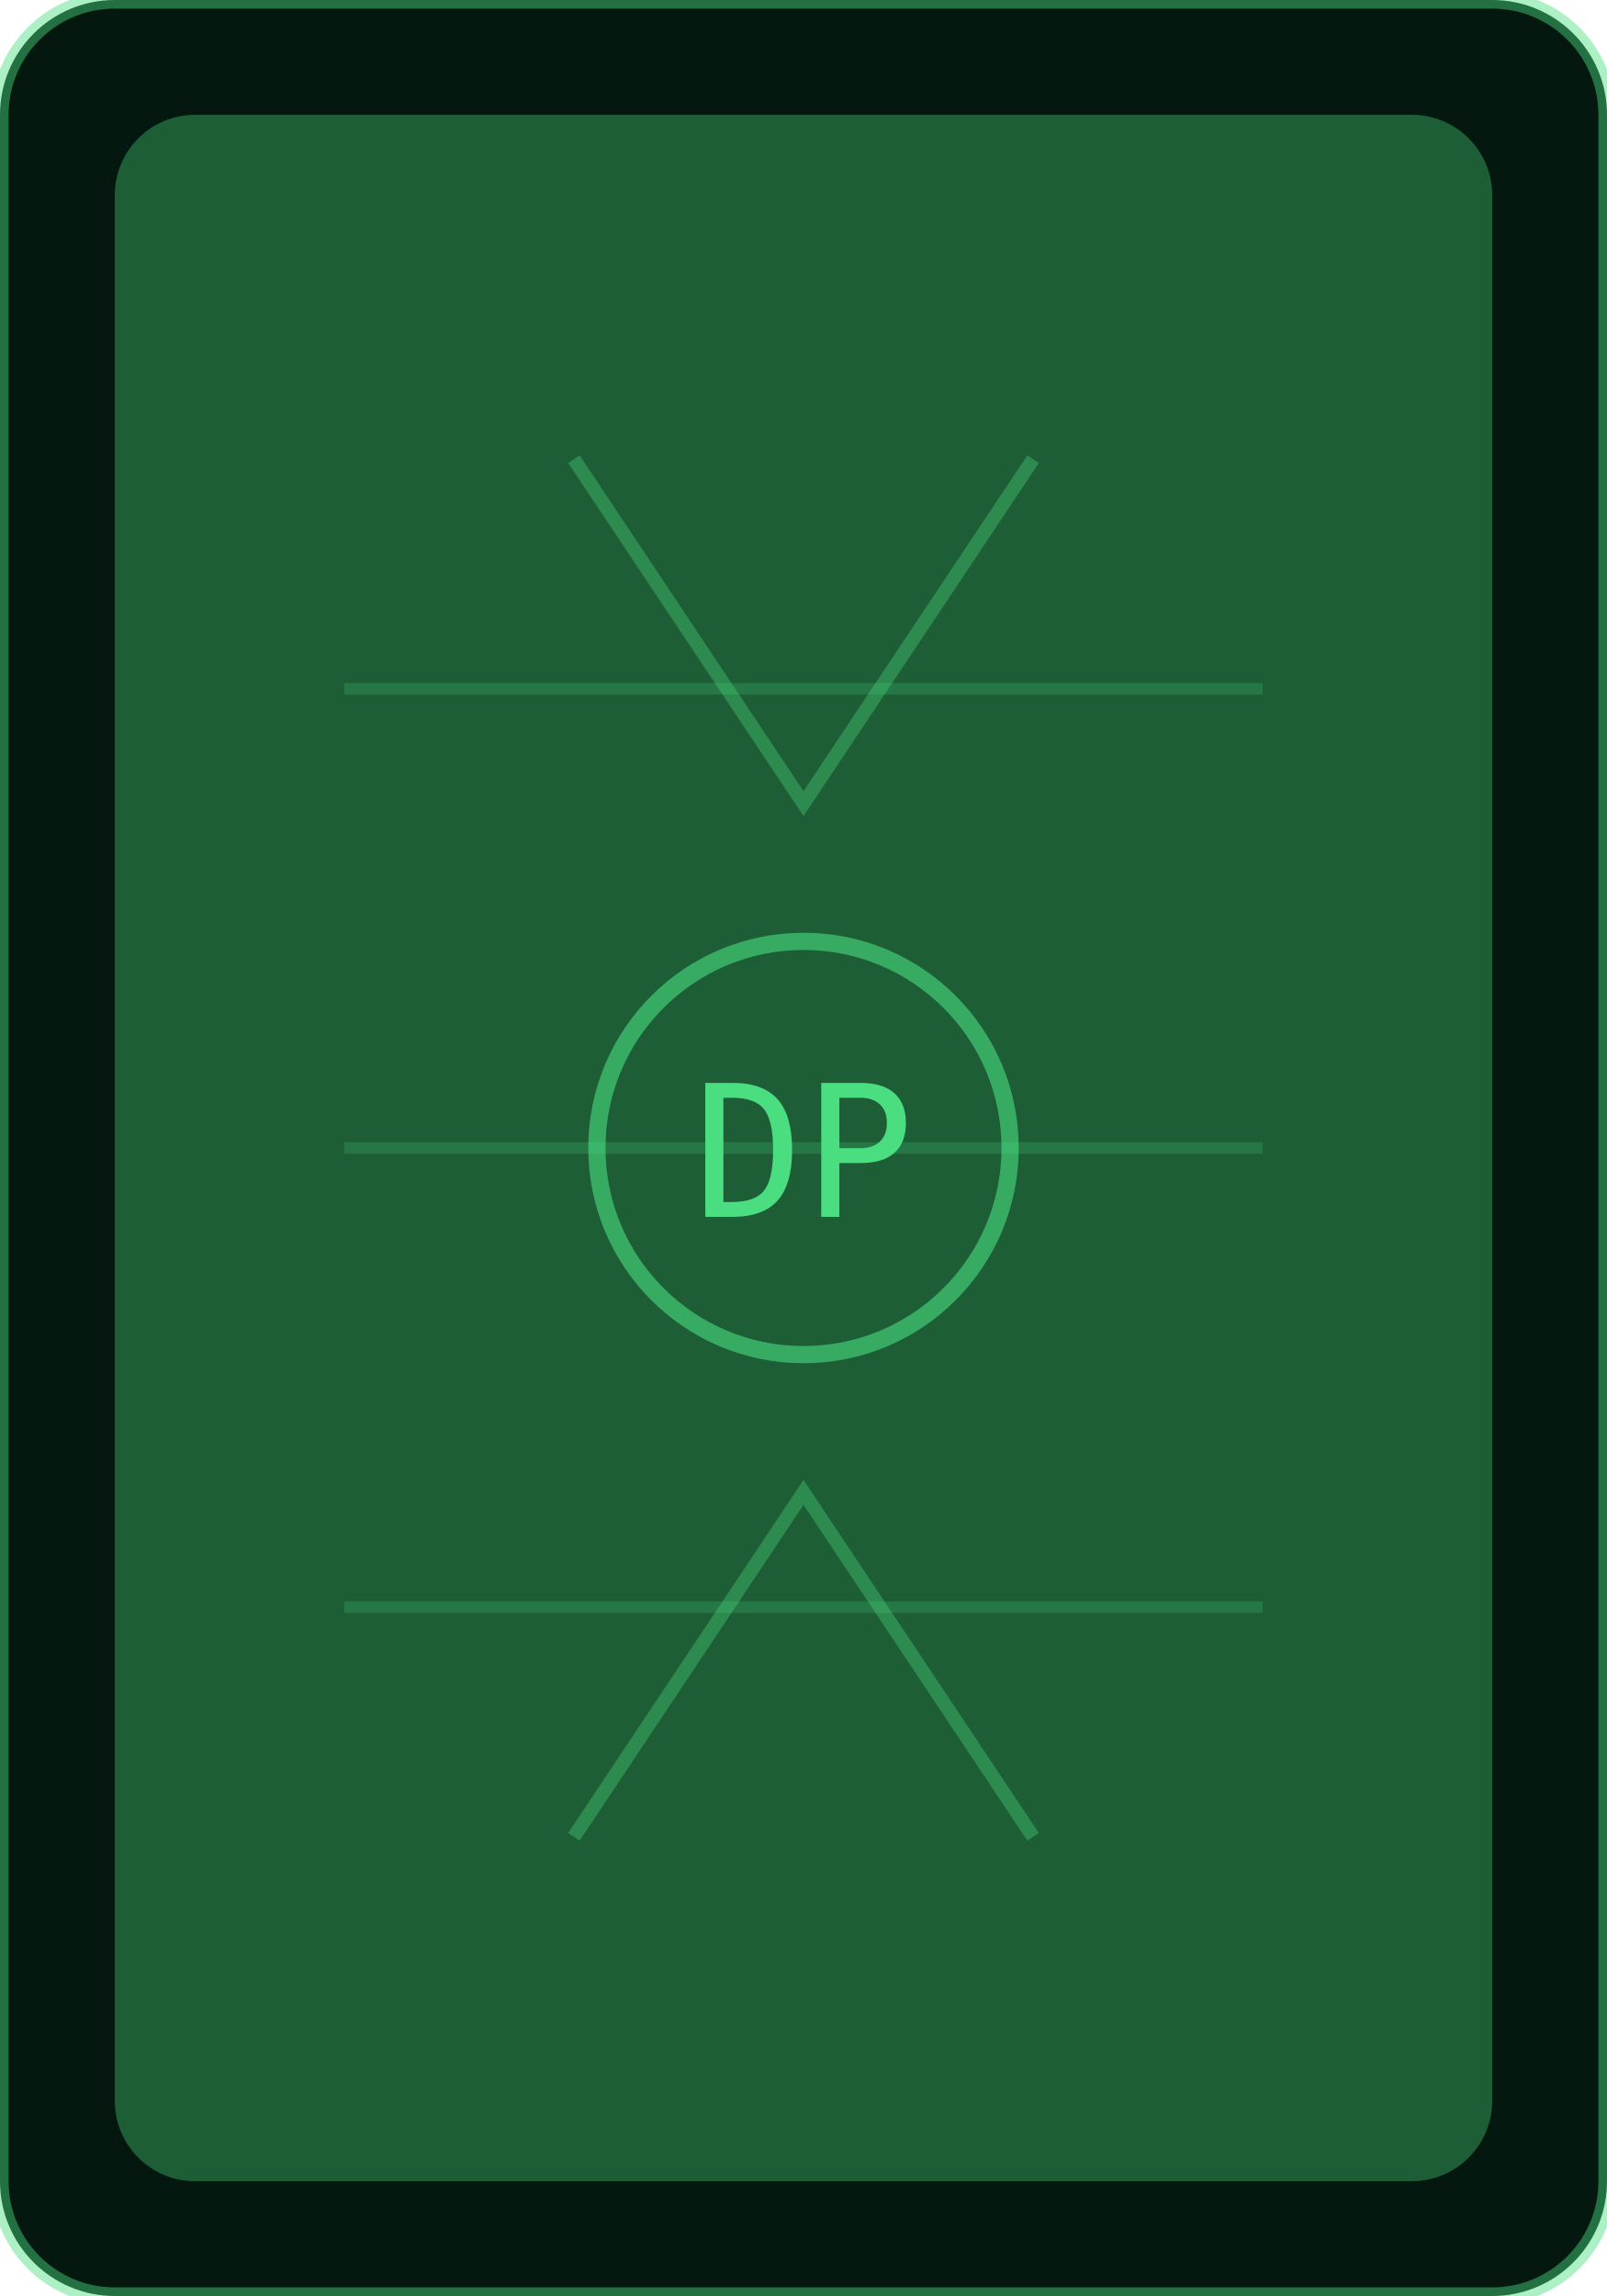
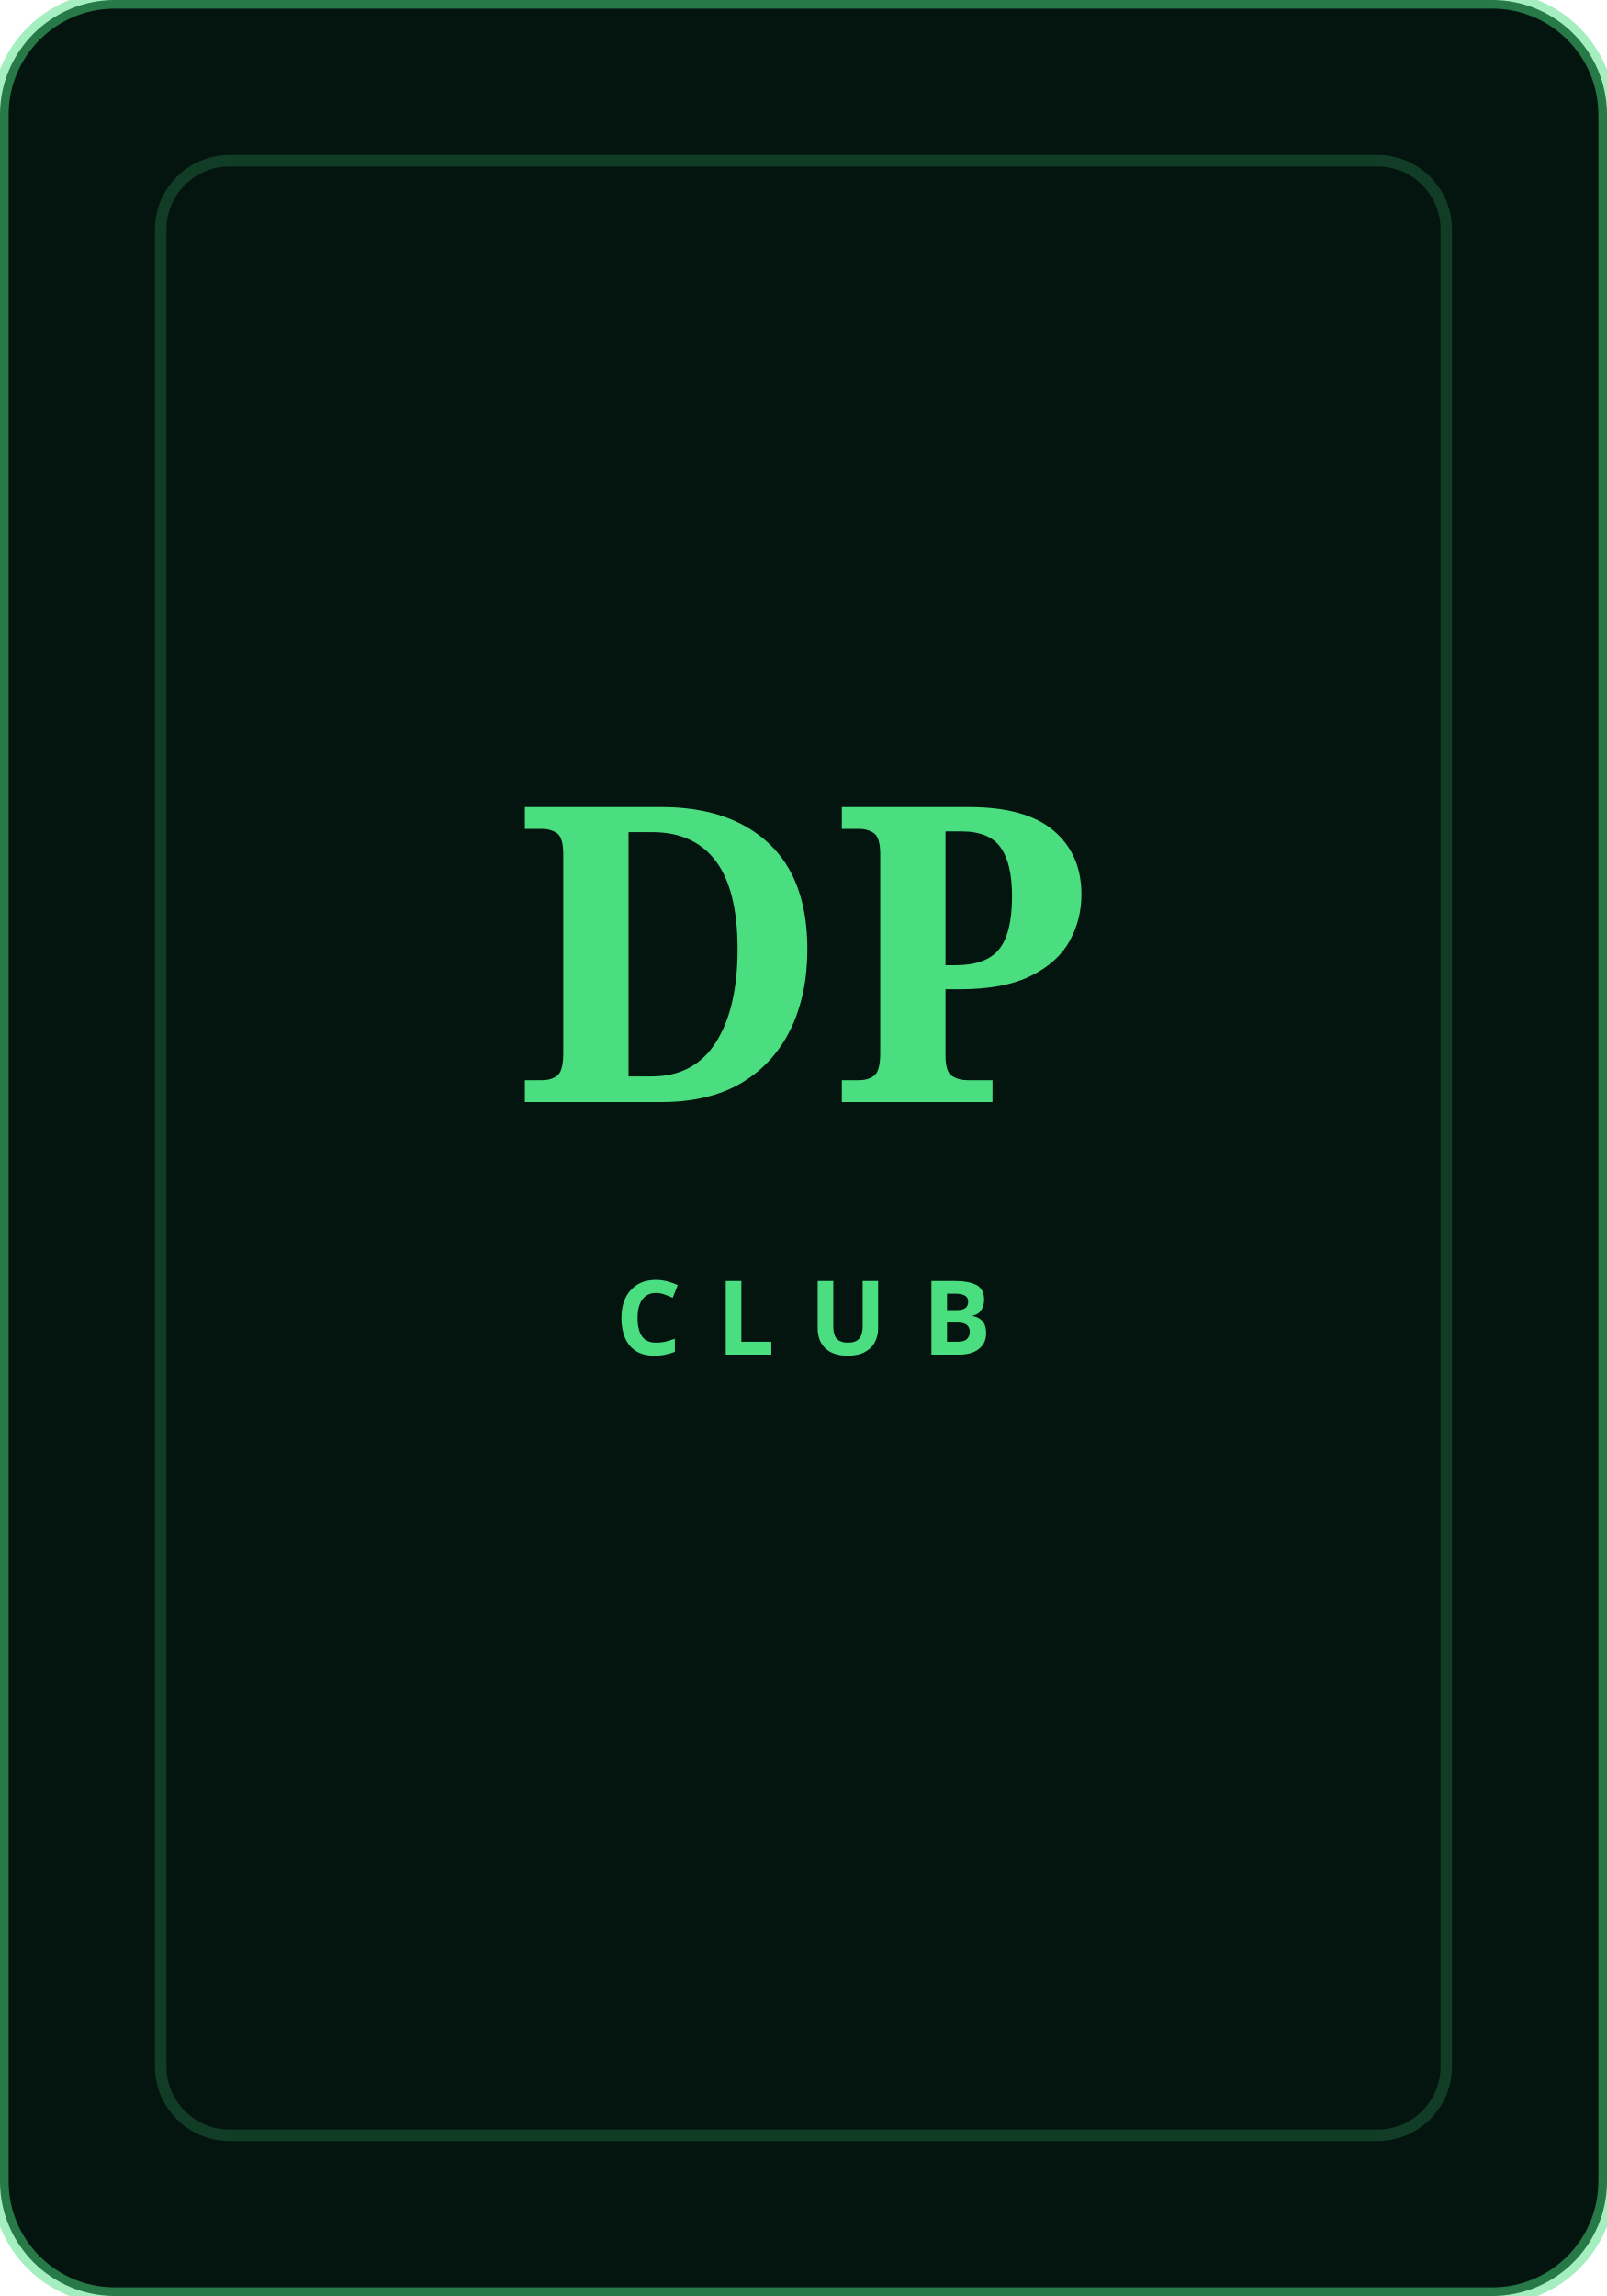
<svg xmlns="http://www.w3.org/2000/svg" viewBox="0 0 140 200" fill="none">
  <defs>
-     <linearGradient id="nBg" x1="0" y1="0" x2="140" y2="200">
-       <stop stop-color="#041810" />
+     <linearGradient id="bg" x1="0" y1="0" x2="140" y2="200">
+       <stop stop-color="#041510" />
      <stop offset="1" stop-color="#050508" />
    </linearGradient>
-     <linearGradient id="nGlow" x1="70" y1="20" x2="70" y2="180">
-       <stop stop-color="#4ade80" stop-opacity="0.35" />
-       <stop offset="1" stop-color="#4ade80" stop-opacity="0" />
+     <linearGradient id="neon" x1="0" y1="0" x2="140" y2="200">
+       <stop stop-color="#4ade80" />
+       <stop offset="1" stop-color="#22d3ee" />
    </linearGradient>
  </defs>
-   <rect width="140" height="200" rx="10" fill="url(#nBg)" stroke="#4ade80" stroke-opacity="0.45" stroke-width="1.5" />
-   <rect x="10" y="10" width="120" height="180" rx="7" fill="url(#nGlow)" />
-   <path d="M30 60 H110 M30 100 H110 M30 140 H110" stroke="#4ade80" stroke-opacity="0.2" stroke-width="1" />
-   <path d="M50 40 L70 70 L90 40 M50 160 L70 130 L90 160" stroke="#4ade80" stroke-opacity="0.35" stroke-width="1.2" fill="none" />
-   <circle cx="70" cy="100" r="18" fill="none" stroke="#4ade80" stroke-width="1.5" opacity="0.6" />
-   <text x="70" y="106" text-anchor="middle" fill="#4ade80" font-family="monospace" font-size="16">DP</text>
+   <rect width="140" height="200" rx="10" fill="url(#bg)" stroke="url(#neon)" stroke-opacity="0.5" stroke-width="1.5" />
+   <rect x="14" y="14" width="112" height="172" rx="6" stroke="#4ade80" stroke-opacity="0.2" stroke-width="1" />
+   <text x="70" y="96" text-anchor="middle" fill="url(#neon)" font-family="Georgia,serif" font-size="36" font-weight="700">DP</text>
+   <text x="70" y="118" text-anchor="middle" fill="#4ade80" font-family="system-ui,sans-serif" font-size="9" font-weight="700" letter-spacing="0.34em">CLUB</text>
</svg>
